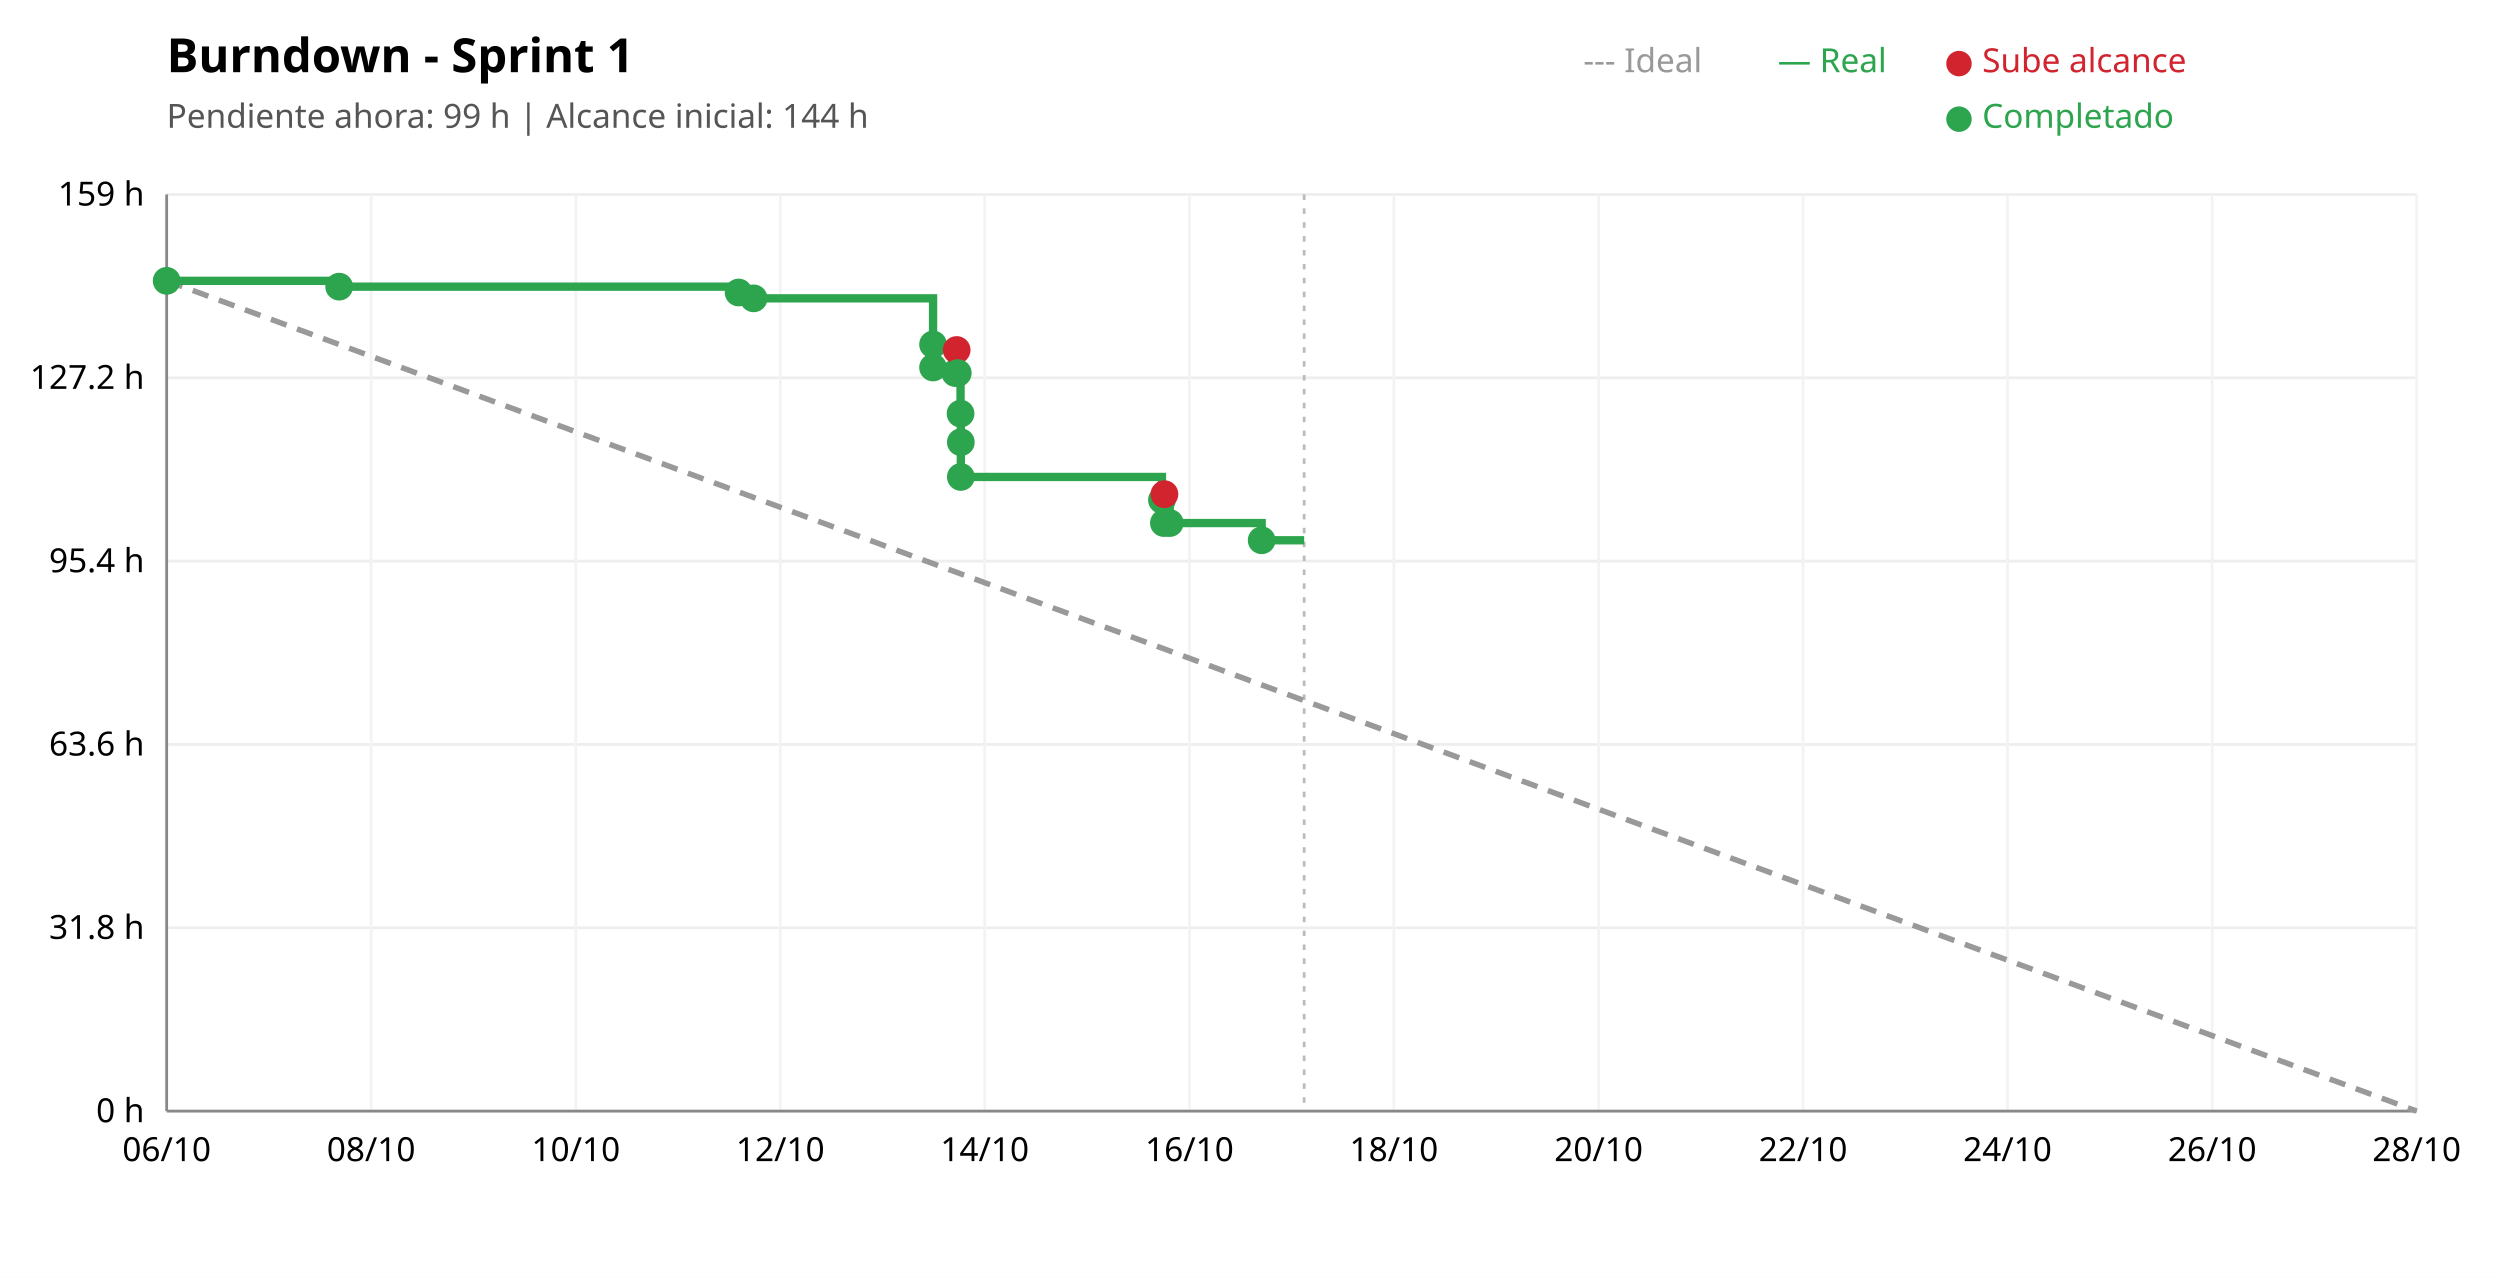
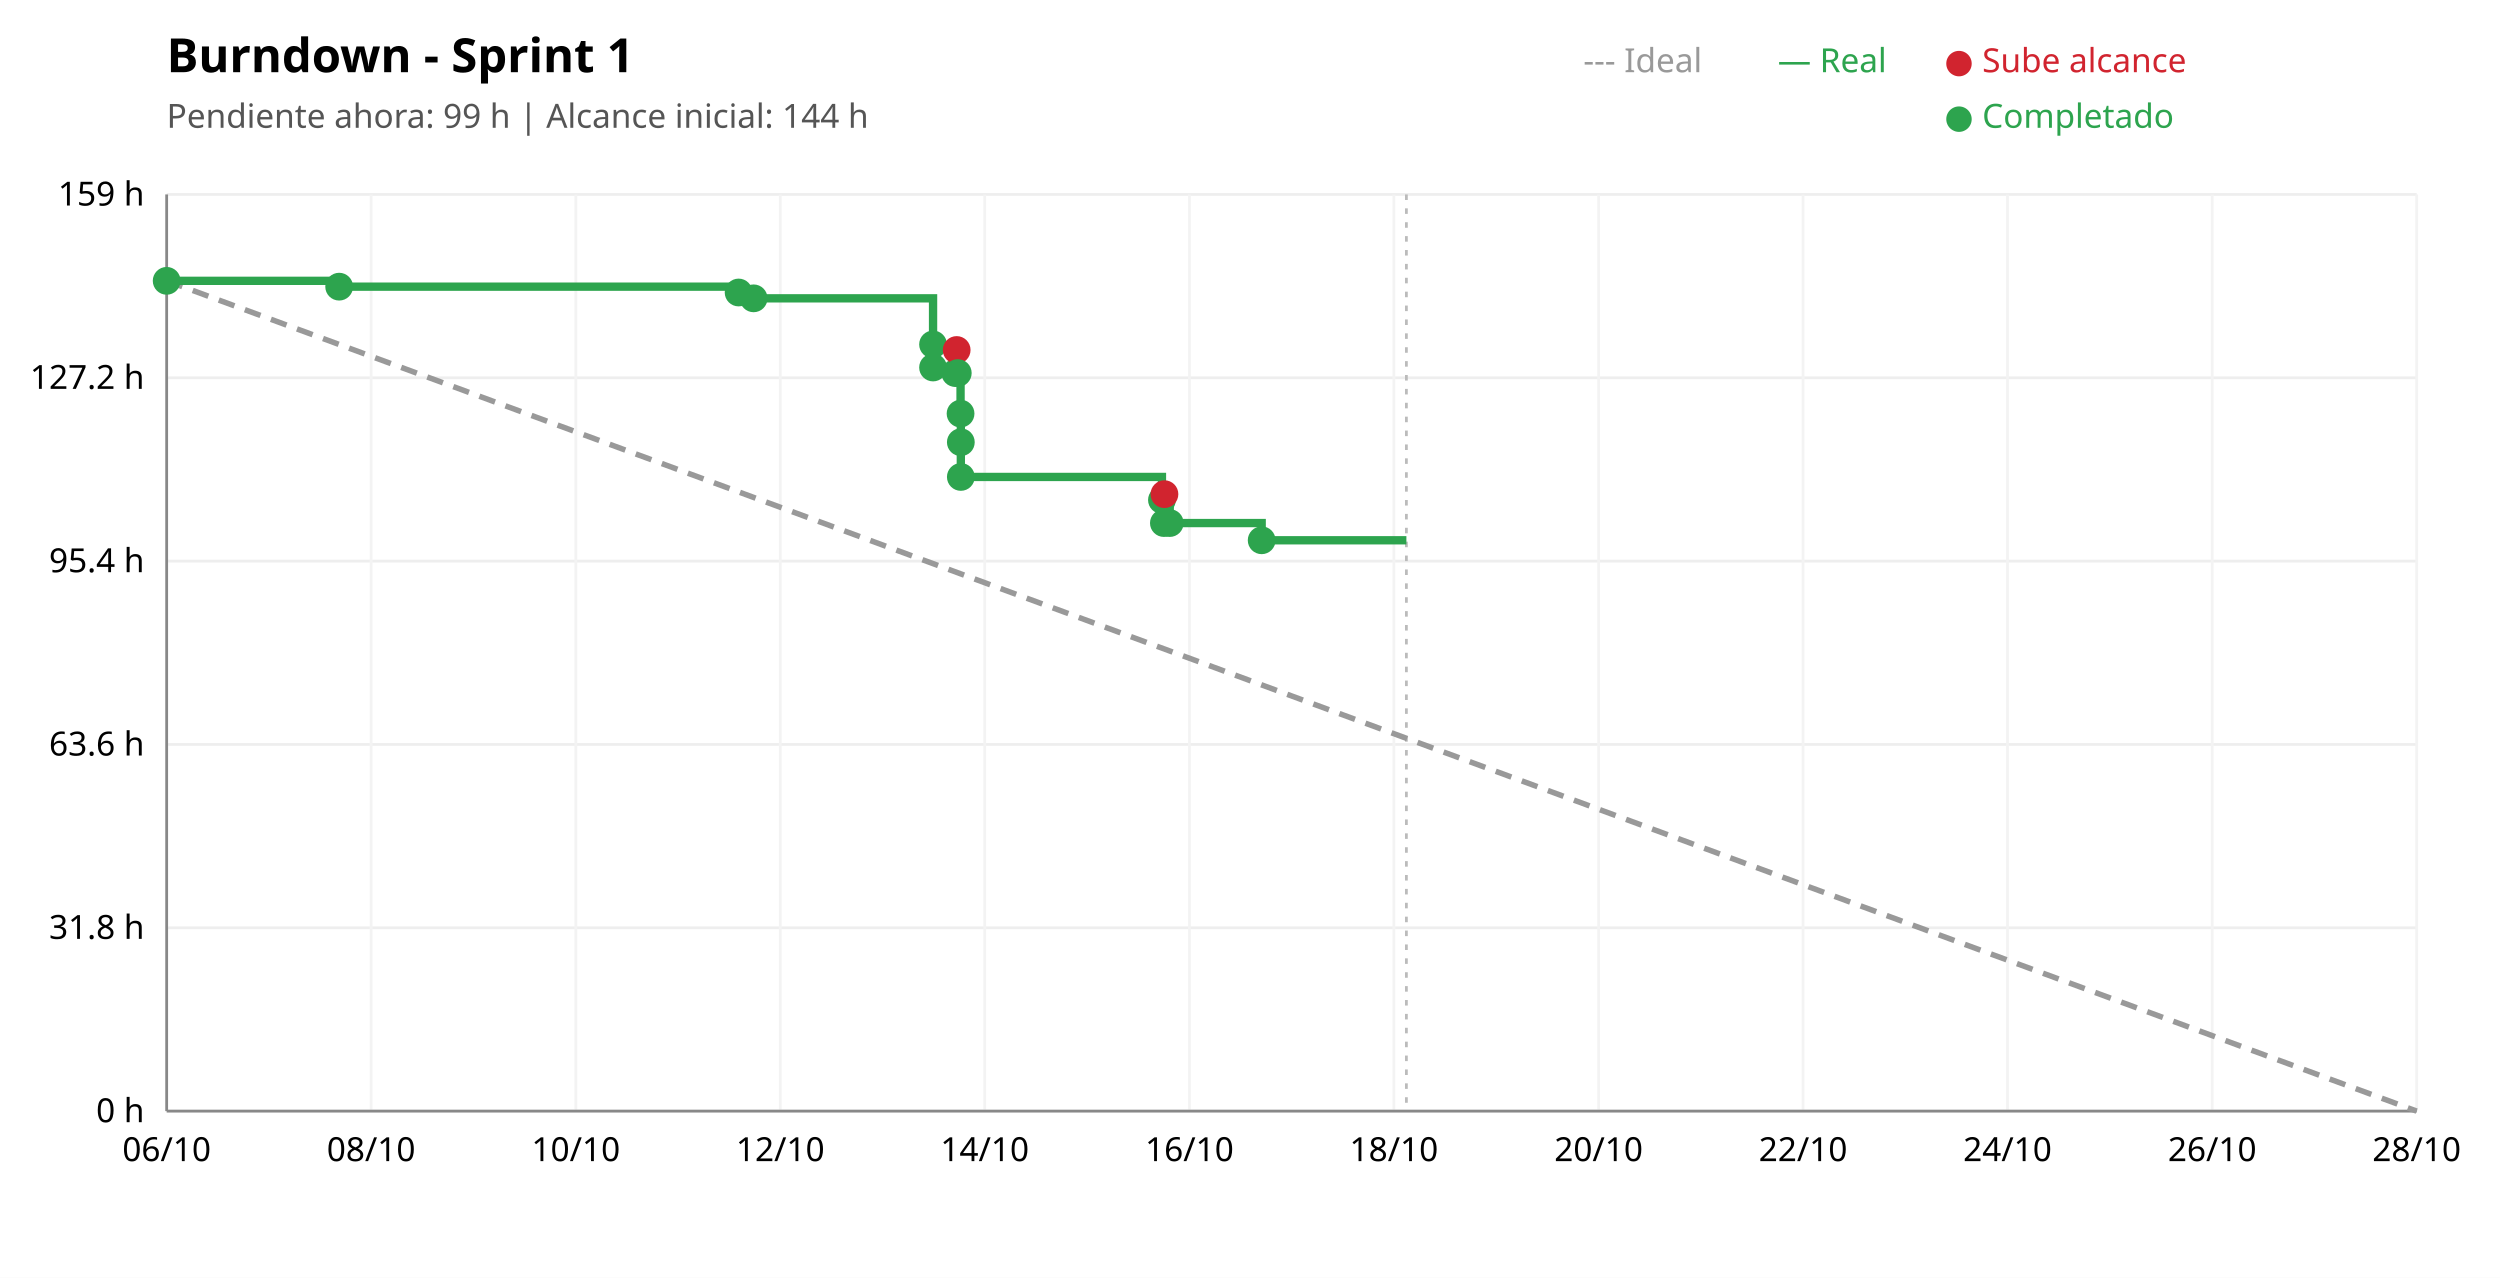
<svg xmlns="http://www.w3.org/2000/svg" width="900" height="460" font-family="sans-serif" font-size="12">
  <rect width="100%" height="100%" fill="white" />
  <text x="60" y="26" font-size="17" font-weight="bold">Burndown - Sprint 1</text>
  <text x="60" y="46" fill="#555">Pendiente ahora: 99 h  |  Alcance inicial: 144 h</text>
  <line x1="60" y1="400.0" x2="870" y2="400.0" stroke="#eee" />
  <text x="52" y="404.0" text-anchor="end">0 h</text>
  <line x1="60" y1="334.0" x2="870" y2="334.0" stroke="#eee" />
  <text x="52" y="338.0" text-anchor="end">31.8 h</text>
  <line x1="60" y1="268.0" x2="870" y2="268.0" stroke="#eee" />
  <text x="52" y="272.0" text-anchor="end">63.6 h</text>
  <line x1="60" y1="202.0" x2="870" y2="202.0" stroke="#eee" />
  <text x="52" y="206.0" text-anchor="end">95.4 h</text>
  <line x1="60" y1="136.0" x2="870" y2="136.0" stroke="#eee" />
  <text x="52" y="140.0" text-anchor="end">127.2 h</text>
  <line x1="60" y1="70.0" x2="870" y2="70.0" stroke="#eee" />
  <text x="52" y="74.0" text-anchor="end">159 h</text>
  <line x1="60.0" y1="70" x2="60.0" y2="400" stroke="#f3f3f3" />
  <text x="60.0" y="418" text-anchor="middle">06/10</text>
  <line x1="133.6" y1="70" x2="133.6" y2="400" stroke="#f3f3f3" />
  <text x="133.6" y="418" text-anchor="middle">08/10</text>
  <line x1="207.3" y1="70" x2="207.3" y2="400" stroke="#f3f3f3" />
  <text x="207.3" y="418" text-anchor="middle">10/10</text>
  <line x1="280.9" y1="70" x2="280.9" y2="400" stroke="#f3f3f3" />
  <text x="280.9" y="418" text-anchor="middle">12/10</text>
  <line x1="354.5" y1="70" x2="354.5" y2="400" stroke="#f3f3f3" />
  <text x="354.5" y="418" text-anchor="middle">14/10</text>
  <line x1="428.2" y1="70" x2="428.2" y2="400" stroke="#f3f3f3" />
  <text x="428.2" y="418" text-anchor="middle">16/10</text>
  <line x1="501.8" y1="70" x2="501.8" y2="400" stroke="#f3f3f3" />
  <text x="501.8" y="418" text-anchor="middle">18/10</text>
  <line x1="575.5" y1="70" x2="575.5" y2="400" stroke="#f3f3f3" />
  <text x="575.5" y="418" text-anchor="middle">20/10</text>
  <line x1="649.1" y1="70" x2="649.1" y2="400" stroke="#f3f3f3" />
  <text x="649.1" y="418" text-anchor="middle">22/10</text>
  <line x1="722.7" y1="70" x2="722.7" y2="400" stroke="#f3f3f3" />
  <text x="722.7" y="418" text-anchor="middle">24/10</text>
  <line x1="796.4" y1="70" x2="796.4" y2="400" stroke="#f3f3f3" />
  <text x="796.4" y="418" text-anchor="middle">26/10</text>
  <line x1="870.0" y1="70" x2="870.0" y2="400" stroke="#f3f3f3" />
  <text x="870.0" y="418" text-anchor="middle">28/10</text>
  <line x1="60" y1="400" x2="870" y2="400" stroke="#888" />
  <line x1="60" y1="70" x2="60" y2="400" stroke="#888" />
-   <line x1="469.5" y1="70" x2="469.5" y2="400" stroke="#bbb" stroke-dasharray="2 3" />
+   <line x1="506.3" y1="70" x2="506.3" y2="400" stroke="#bbb" stroke-dasharray="2 3" />
  <polyline points="60.0,101.1 870.0,400.0" fill="none" stroke="#999" stroke-dasharray="6 4" stroke-width="2" />
-   <polyline points="60.0,101.1 122.1,101.1 122.1,103.2 265.9,103.2 265.9,105.3 271.3,105.3 271.3,107.4 335.9,107.4 335.9,124.0 335.9,124.0 335.9,132.3 343.9,132.3 343.9,134.3 344.4,134.3 344.4,126.0 344.8,126.0 344.8,134.3 345.8,134.3 345.8,148.9 345.9,148.9 345.9,159.2 345.9,159.2 345.9,171.7 418.3,171.7 418.3,180.0 419.0,180.0 419.0,188.3 419.2,188.3 419.2,177.9 421.1,177.9 421.1,188.3 454.2,188.3 454.2,194.5 469.5,194.5" fill="none" stroke="#2da44e" stroke-width="3" />
+   <polyline points="60.0,101.1 122.1,101.1 122.1,103.2 265.9,103.2 265.9,105.3 271.3,105.3 271.3,107.4 335.9,107.4 335.9,124.0 335.9,124.0 335.9,132.3 343.9,132.3 343.9,134.3 344.4,134.3 344.4,126.0 344.8,126.0 344.8,134.3 345.8,134.3 345.8,148.9 345.9,148.9 345.9,159.2 345.9,159.2 345.9,171.7 418.3,171.7 418.3,180.0 419.0,180.0 419.0,188.3 419.2,188.3 419.2,177.9 421.1,177.9 421.1,188.3 454.2,188.3 454.2,194.5 506.3,194.5" fill="none" stroke="#2da44e" stroke-width="3" />
  <circle cx="122.1" cy="103.2" r="5" fill="#2da44e" />
  <circle cx="265.9" cy="105.3" r="5" fill="#2da44e" />
  <circle cx="271.3" cy="107.4" r="5" fill="#2da44e" />
  <circle cx="335.9" cy="124.0" r="5" fill="#2da44e" />
  <circle cx="335.9" cy="132.3" r="5" fill="#2da44e" />
  <circle cx="343.9" cy="134.3" r="5" fill="#2da44e" />
  <circle cx="344.4" cy="126.0" r="5" fill="#d1242f" />
  <circle cx="344.8" cy="134.3" r="5" fill="#2da44e" />
  <circle cx="345.8" cy="148.9" r="5" fill="#2da44e" />
  <circle cx="345.9" cy="159.2" r="5" fill="#2da44e" />
  <circle cx="345.9" cy="171.7" r="5" fill="#2da44e" />
  <circle cx="418.3" cy="180.0" r="5" fill="#2da44e" />
  <circle cx="419.0" cy="188.3" r="5" fill="#2da44e" />
  <circle cx="419.2" cy="177.9" r="5" fill="#d1242f" />
  <circle cx="421.1" cy="188.3" r="5" fill="#2da44e" />
  <circle cx="454.2" cy="194.5" r="5" fill="#2da44e" />
  <circle cx="60.0" cy="101.1" r="5" fill="#2da44e" />
  <text x="570" y="26" fill="#999">--- Ideal</text>
  <text x="640" y="26" fill="#2da44e">— Real</text>
  <text x="700" y="26" fill="#d1242f">● Sube alcance</text>
  <text x="700" y="46" fill="#2da44e">● Completado</text>
</svg>
